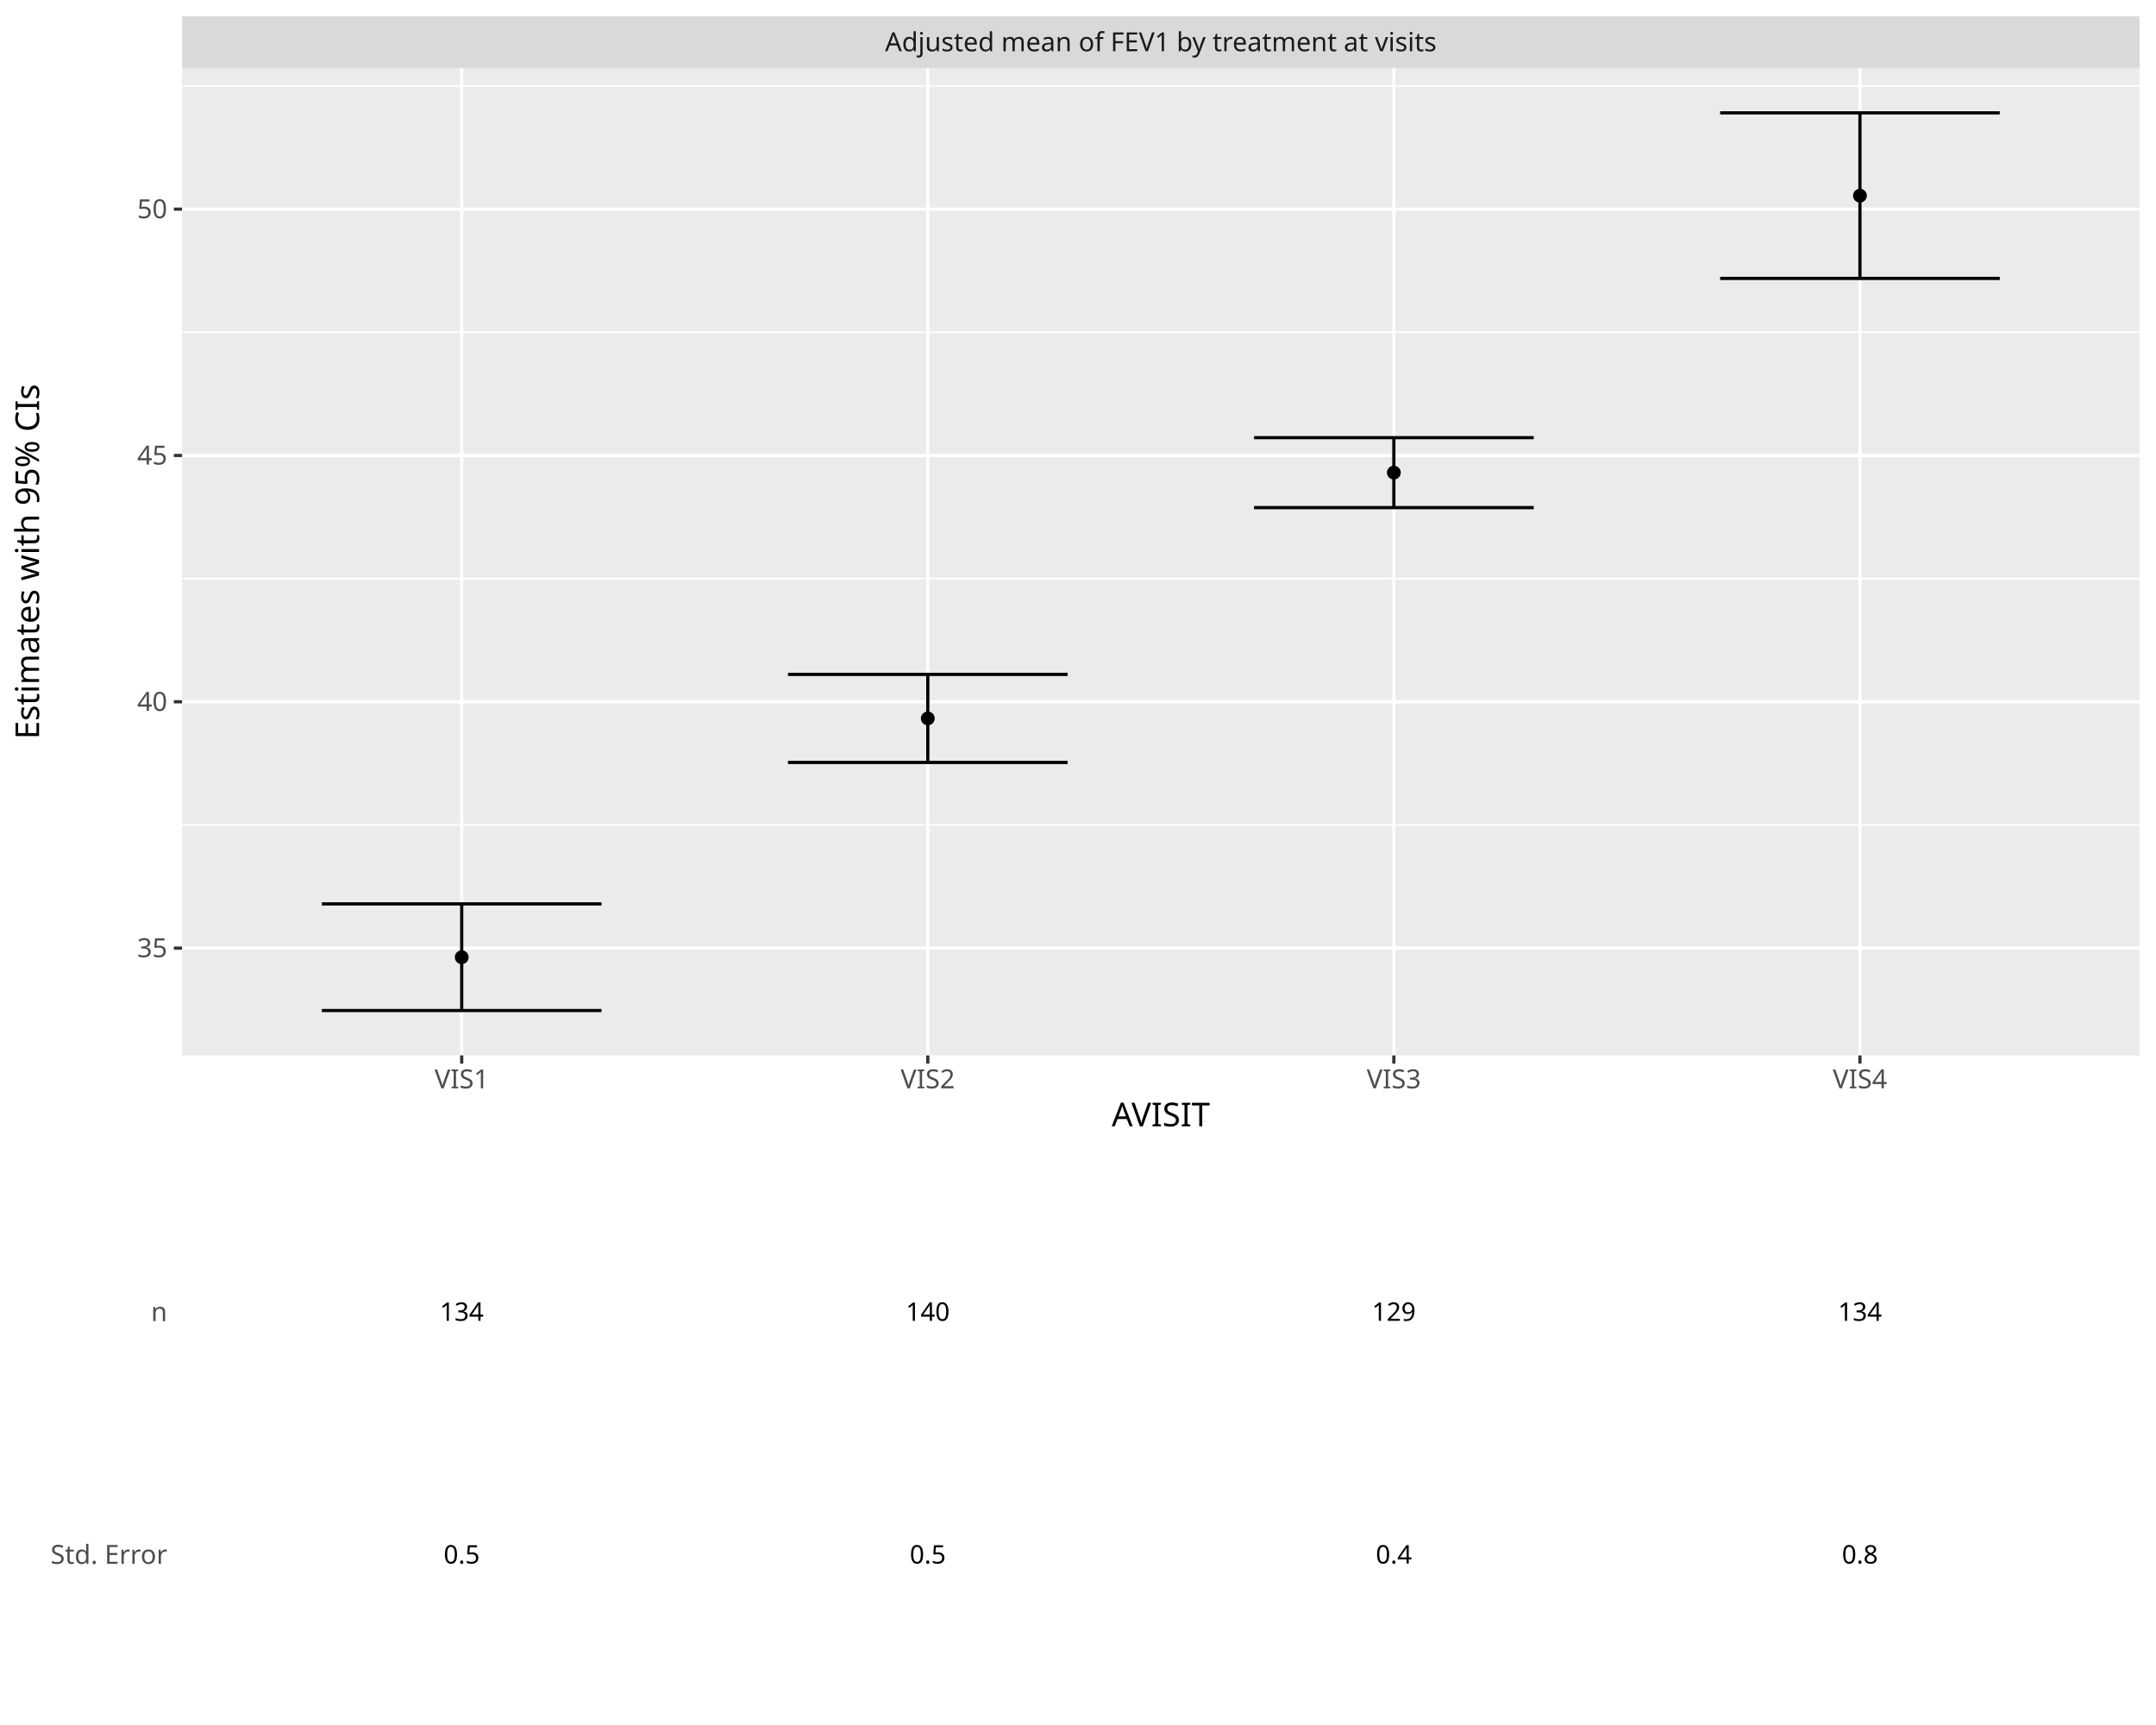
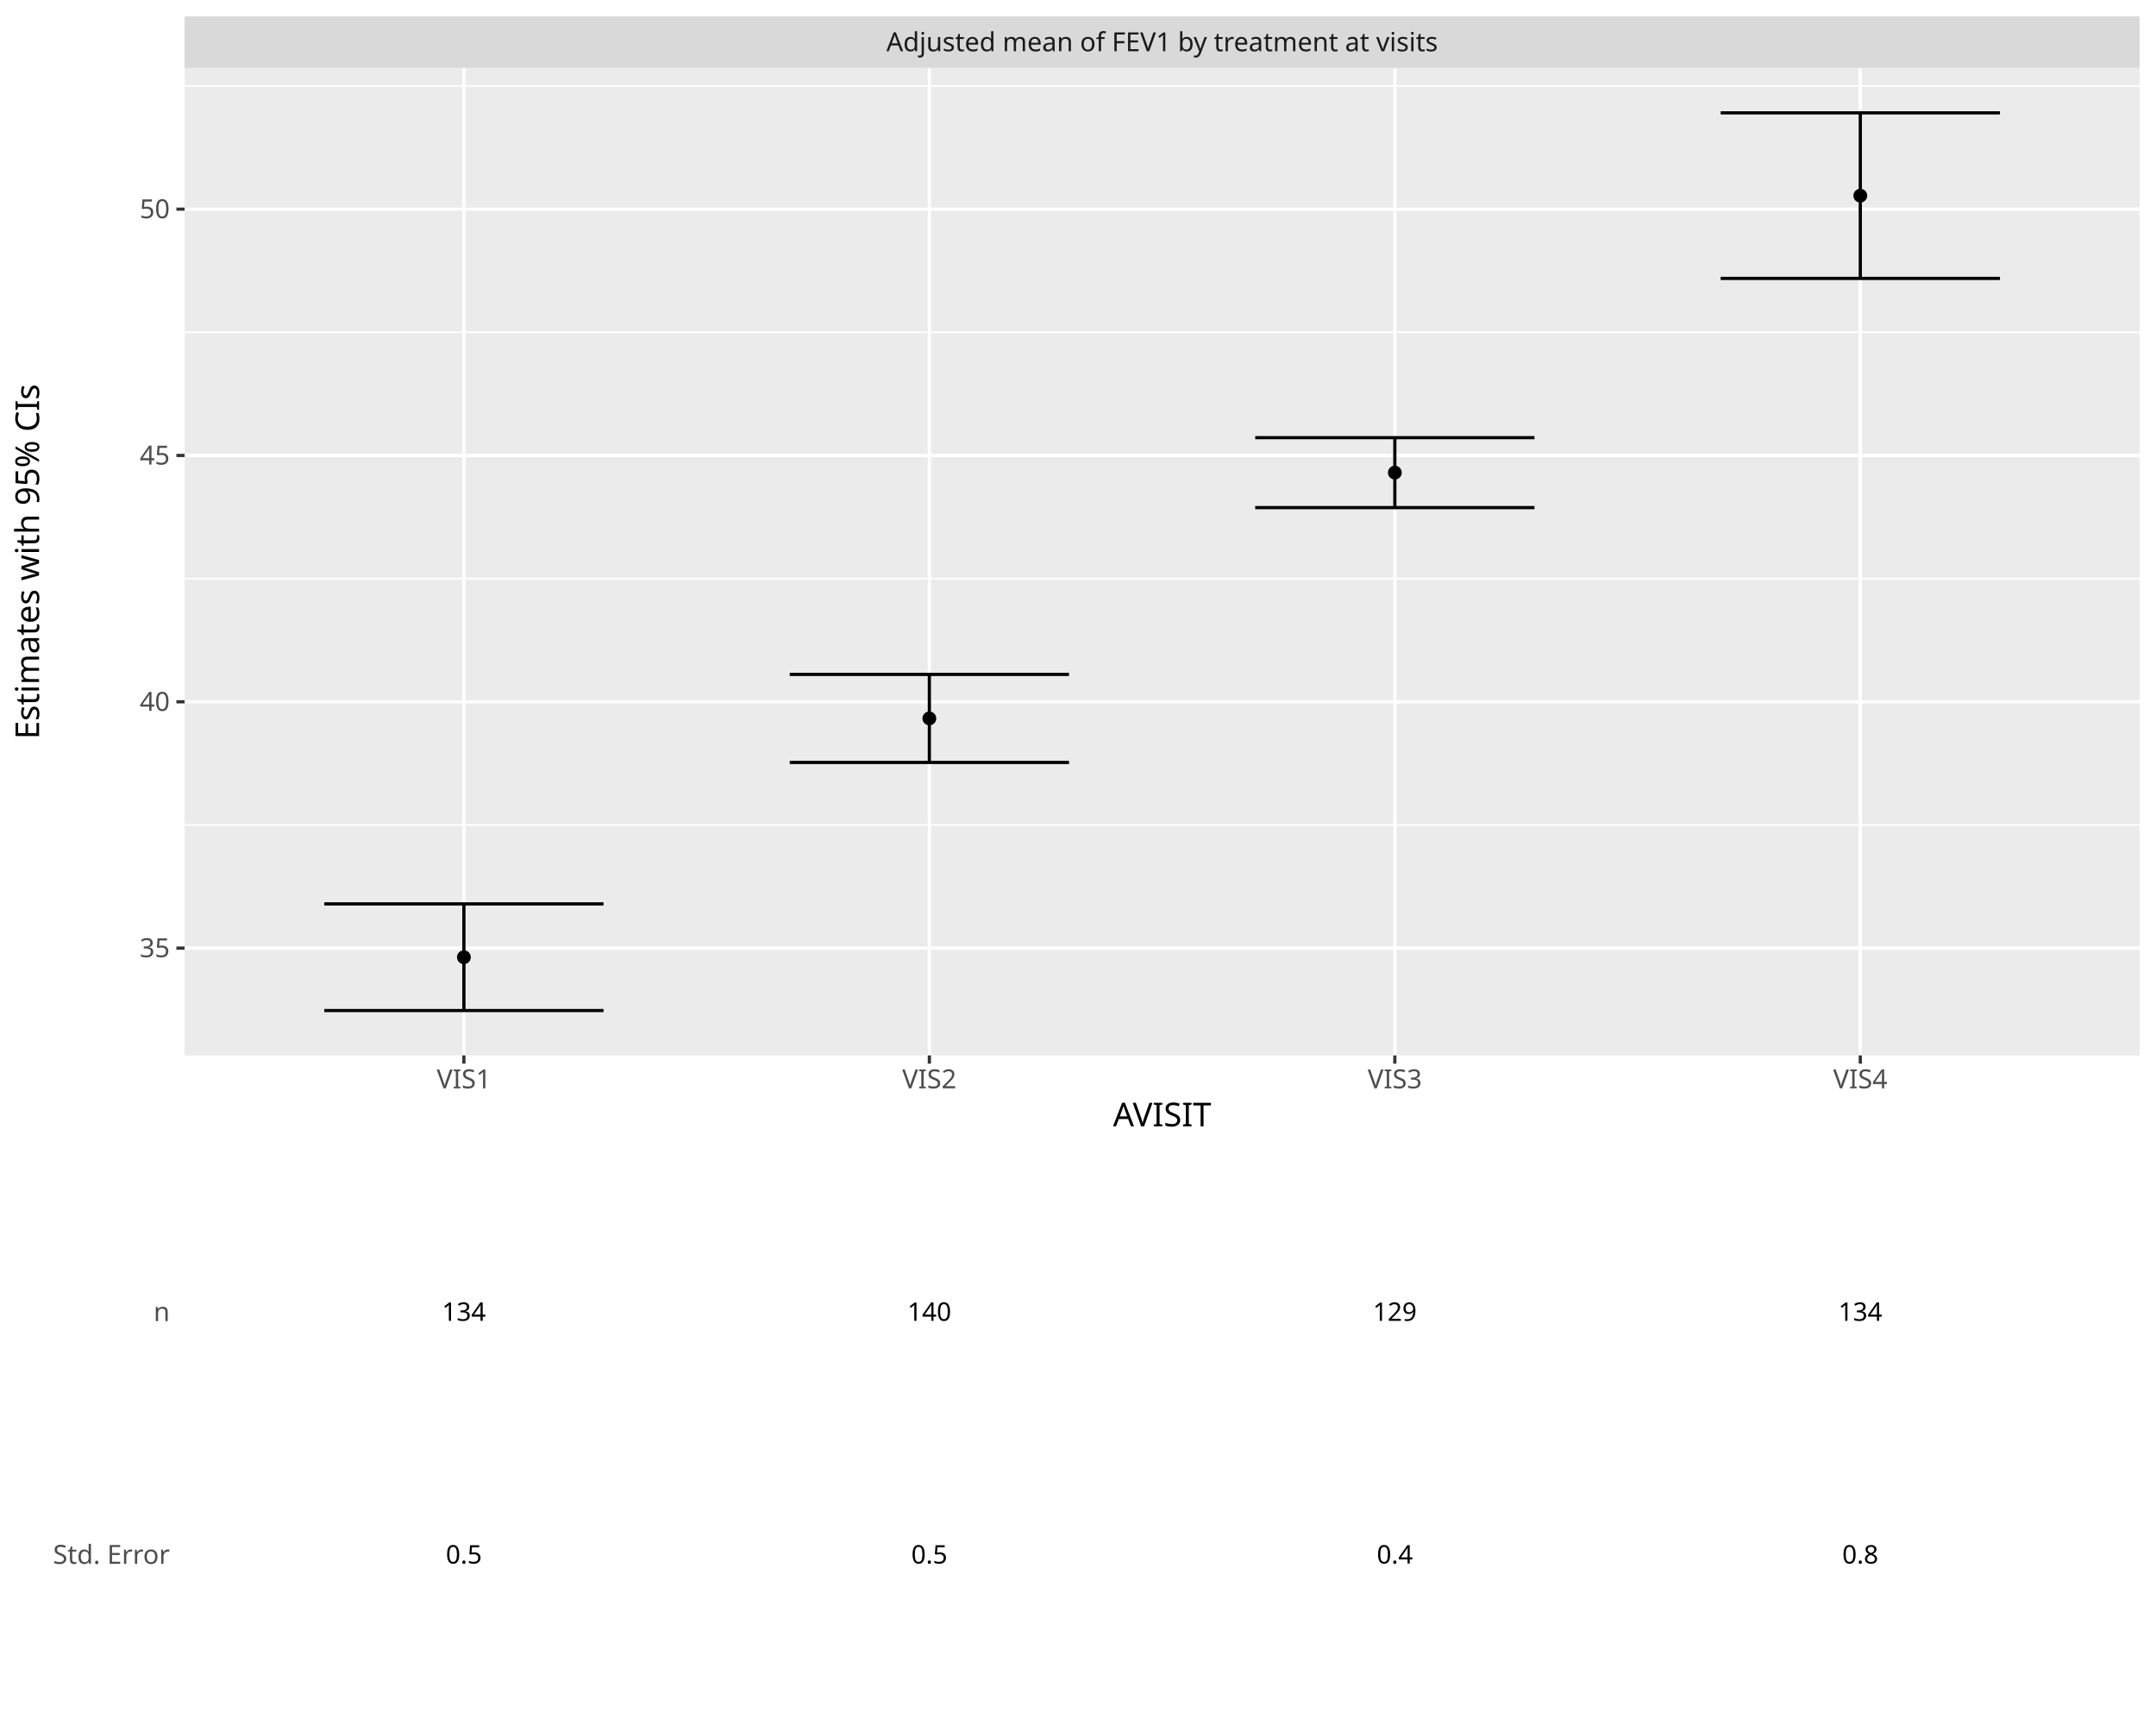
<svg xmlns="http://www.w3.org/2000/svg" class="svglite" data-engine-version="2.0" width="720.00pt" height="576.00pt" viewBox="0 0 720.00 576.00">
  <defs>
    <style type="text/css">
    .svglite line, .svglite polyline, .svglite polygon, .svglite path, .svglite rect, .svglite circle {
      fill: none;
      stroke: #000000;
      stroke-linecap: round;
      stroke-linejoin: round;
      stroke-miterlimit: 10.00;
    }
  </style>
  </defs>
  <rect width="100%" height="100%" style="stroke: none; fill: #FFFFFF;" />
  <defs>
    <clipPath id="cpMC4wMHw3MjAuMDB8MC4wMHw1NzYuMDA=">
      <rect x="0.00" y="0.00" width="720.00" height="576.00" />
    </clipPath>
  </defs>
  <g clip-path="url(#cpMC4wMHw3MjAuMDB8MC4wMHw1NzYuMDA=)">
</g>
  <defs>
    <clipPath id="cpMC4wMHw3MjAuMDB8MC4wMHwzODQuMDA=">
-       <rect x="0" y="0.00" width="720.00" height="384.00" />
+       <rect x="0.00" y="0.00" width="720.00" height="384.00" />
    </clipPath>
  </defs>
  <g clip-path="url(#cpMC4wMHw3MjAuMDB8MC4wMHwzODQuMDA=)">
-     <rect x="0" y="-0" width="720.00" height="384.00" style="stroke-width: 1.07; stroke: #FFFFFF; fill: #FFFFFF;" />
+     <rect x="0.00" y="-0" width="720.00" height="384.00" style="stroke-width: 1.07; stroke: #FFFFFF; fill: #FFFFFF;" />
  </g>
  <g clip-path="url(#cpMC4wMHw3MjAuMDB8MC4wMHw1NzYuMDA=)">
</g>
  <defs>
-     <clipPath id="cpNjAuODB8NzE0LjUyfDIyLjY5fDM1Mi40Mg==">
-       <rect x="60.80" y="22.69" width="653.72" height="329.73" />
+     <clipPath id="cpNjEuNjV8NzE0LjUyfDIyLjY5fDM1Mi40Mg==">
+       <rect x="61.65" y="22.69" width="652.87" height="329.73" />
    </clipPath>
  </defs>
-   <g clip-path="url(#cpNjAuODB8NzE0LjUyfDIyLjY5fDM1Mi40Mg==)">
-     <rect x="60.80" y="22.69" width="653.72" height="329.73" style="stroke-width: 1.07; stroke: none; fill: #EBEBEB;" />
-     <polyline points="60.80,275.46 714.52,275.46 " style="stroke-width: 0.53; stroke: #FFFFFF; stroke-linecap: butt;" />
-     <polyline points="60.80,193.21 714.52,193.21 " style="stroke-width: 0.53; stroke: #FFFFFF; stroke-linecap: butt;" />
-     <polyline points="60.80,110.97 714.52,110.97 " style="stroke-width: 0.53; stroke: #FFFFFF; stroke-linecap: butt;" />
-     <polyline points="60.80,28.72 714.52,28.72 " style="stroke-width: 0.53; stroke: #FFFFFF; stroke-linecap: butt;" />
-     <polyline points="60.80,316.59 714.52,316.59 " style="stroke-width: 1.07; stroke: #FFFFFF; stroke-linecap: butt;" />
-     <polyline points="60.80,234.34 714.52,234.34 " style="stroke-width: 1.07; stroke: #FFFFFF; stroke-linecap: butt;" />
-     <polyline points="60.80,152.09 714.52,152.09 " style="stroke-width: 1.07; stroke: #FFFFFF; stroke-linecap: butt;" />
-     <polyline points="60.80,69.84 714.52,69.84 " style="stroke-width: 1.07; stroke: #FFFFFF; stroke-linecap: butt;" />
-     <polyline points="154.19,352.42 154.19,22.69 " style="stroke-width: 1.07; stroke: #FFFFFF; stroke-linecap: butt;" />
-     <polyline points="309.84,352.42 309.84,22.69 " style="stroke-width: 1.07; stroke: #FFFFFF; stroke-linecap: butt;" />
-     <polyline points="465.48,352.42 465.48,22.69 " style="stroke-width: 1.07; stroke: #FFFFFF; stroke-linecap: butt;" />
-     <polyline points="621.13,352.42 621.13,22.69 " style="stroke-width: 1.07; stroke: #FFFFFF; stroke-linecap: butt;" />
-     <polyline points="107.49,301.83 200.88,301.83 " style="stroke-width: 1.07; stroke-linecap: butt;" />
-     <polyline points="154.19,301.83 154.19,337.43 " style="stroke-width: 1.07; stroke-linecap: butt;" />
-     <polyline points="107.49,337.43 200.88,337.43 " style="stroke-width: 1.07; stroke-linecap: butt;" />
-     <polyline points="263.14,225.19 356.53,225.19 " style="stroke-width: 1.07; stroke-linecap: butt;" />
-     <polyline points="309.84,225.19 309.84,254.59 " style="stroke-width: 1.07; stroke-linecap: butt;" />
-     <polyline points="263.14,254.59 356.53,254.59 " style="stroke-width: 1.07; stroke-linecap: butt;" />
-     <polyline points="418.79,146.14 512.18,146.14 " style="stroke-width: 1.07; stroke-linecap: butt;" />
-     <polyline points="465.48,146.14 465.48,169.49 " style="stroke-width: 1.07; stroke-linecap: butt;" />
-     <polyline points="418.79,169.49 512.18,169.49 " style="stroke-width: 1.07; stroke-linecap: butt;" />
-     <polyline points="574.44,37.68 667.83,37.68 " style="stroke-width: 1.07; stroke-linecap: butt;" />
-     <polyline points="621.13,37.68 621.13,92.97 " style="stroke-width: 1.07; stroke-linecap: butt;" />
-     <polyline points="574.44,92.97 667.83,92.97 " style="stroke-width: 1.07; stroke-linecap: butt;" />
-     <circle cx="154.19" cy="319.63" r="1.95" style="stroke-width: 0.71; fill: #000000;" />
-     <circle cx="309.84" cy="239.89" r="1.95" style="stroke-width: 0.71; fill: #000000;" />
-     <circle cx="465.48" cy="157.81" r="1.95" style="stroke-width: 0.71; fill: #000000;" />
-     <circle cx="621.13" cy="65.33" r="1.95" style="stroke-width: 0.71; fill: #000000;" />
+   <g clip-path="url(#cpNjEuNjV8NzE0LjUyfDIyLjY5fDM1Mi40Mg==)">
+     <rect x="61.65" y="22.69" width="652.87" height="329.73" style="stroke-width: 1.07; stroke: none; fill: #EBEBEB;" />
+     <polyline points="61.65,275.46 714.52,275.46 " style="stroke-width: 0.53; stroke: #FFFFFF; stroke-linecap: butt;" />
+     <polyline points="61.65,193.21 714.52,193.21 " style="stroke-width: 0.53; stroke: #FFFFFF; stroke-linecap: butt;" />
+     <polyline points="61.65,110.97 714.52,110.97 " style="stroke-width: 0.53; stroke: #FFFFFF; stroke-linecap: butt;" />
+     <polyline points="61.65,28.72 714.52,28.72 " style="stroke-width: 0.53; stroke: #FFFFFF; stroke-linecap: butt;" />
+     <polyline points="61.65,316.59 714.52,316.59 " style="stroke-width: 1.07; stroke: #FFFFFF; stroke-linecap: butt;" />
+     <polyline points="61.65,234.34 714.52,234.34 " style="stroke-width: 1.07; stroke: #FFFFFF; stroke-linecap: butt;" />
+     <polyline points="61.65,152.09 714.52,152.09 " style="stroke-width: 1.07; stroke: #FFFFFF; stroke-linecap: butt;" />
+     <polyline points="61.65,69.84 714.52,69.84 " style="stroke-width: 1.07; stroke: #FFFFFF; stroke-linecap: butt;" />
+     <polyline points="154.92,352.42 154.92,22.69 " style="stroke-width: 1.07; stroke: #FFFFFF; stroke-linecap: butt;" />
+     <polyline points="310.36,352.42 310.36,22.69 " style="stroke-width: 1.07; stroke: #FFFFFF; stroke-linecap: butt;" />
+     <polyline points="465.81,352.42 465.81,22.69 " style="stroke-width: 1.07; stroke: #FFFFFF; stroke-linecap: butt;" />
+     <polyline points="621.25,352.42 621.25,22.69 " style="stroke-width: 1.07; stroke: #FFFFFF; stroke-linecap: butt;" />
+     <polyline points="108.29,301.83 201.55,301.83 " style="stroke-width: 1.07; stroke-linecap: butt;" />
+     <polyline points="154.92,301.83 154.92,337.43 " style="stroke-width: 1.07; stroke-linecap: butt;" />
+     <polyline points="108.29,337.43 201.55,337.43 " style="stroke-width: 1.07; stroke-linecap: butt;" />
+     <polyline points="263.73,225.19 357.00,225.19 " style="stroke-width: 1.07; stroke-linecap: butt;" />
+     <polyline points="310.36,225.19 310.36,254.59 " style="stroke-width: 1.07; stroke-linecap: butt;" />
+     <polyline points="263.73,254.59 357.00,254.59 " style="stroke-width: 1.07; stroke-linecap: butt;" />
+     <polyline points="419.18,146.14 512.44,146.14 " style="stroke-width: 1.07; stroke-linecap: butt;" />
+     <polyline points="465.81,146.14 465.81,169.49 " style="stroke-width: 1.07; stroke-linecap: butt;" />
+     <polyline points="419.18,169.49 512.44,169.49 " style="stroke-width: 1.07; stroke-linecap: butt;" />
+     <polyline points="574.62,37.68 667.89,37.68 " style="stroke-width: 1.07; stroke-linecap: butt;" />
+     <polyline points="621.25,37.68 621.25,92.97 " style="stroke-width: 1.07; stroke-linecap: butt;" />
+     <polyline points="574.62,92.97 667.89,92.97 " style="stroke-width: 1.07; stroke-linecap: butt;" />
+     <circle cx="154.92" cy="319.63" r="1.95" style="stroke-width: 0.71; fill: #000000;" />
+     <circle cx="310.36" cy="239.89" r="1.95" style="stroke-width: 0.71; fill: #000000;" />
+     <circle cx="465.81" cy="157.81" r="1.95" style="stroke-width: 0.71; fill: #000000;" />
+     <circle cx="621.25" cy="65.33" r="1.95" style="stroke-width: 0.71; fill: #000000;" />
  </g>
  <g clip-path="url(#cpMC4wMHw3MjAuMDB8MC4wMHw1NzYuMDA=)">
</g>
  <defs>
-     <clipPath id="cpNjAuODB8NzE0LjUyfDUuNDh8MjIuNjk=">
-       <rect x="60.80" y="5.48" width="653.72" height="17.21" />
+     <clipPath id="cpNjEuNjV8NzE0LjUyfDUuNDh8MjIuNjk=">
+       <rect x="61.65" y="5.48" width="652.87" height="17.21" />
    </clipPath>
  </defs>
-   <g clip-path="url(#cpNjAuODB8NzE0LjUyfDUuNDh8MjIuNjk=)">
-     <rect x="60.80" y="5.48" width="653.72" height="17.21" style="stroke-width: 1.07; stroke: none; fill: #D9D9D9;" />
-     <text x="387.66" y="17.11" text-anchor="middle" style="font-size: 8.80px; fill: #1A1A1A; font-family: sans;" textLength="176.11px" lengthAdjust="spacingAndGlyphs">Adjusted mean of FEV1 by treatment at visits</text>
+   <g clip-path="url(#cpNjEuNjV8NzE0LjUyfDUuNDh8MjIuNjk=)">
+     <rect x="61.65" y="5.48" width="652.87" height="17.21" style="stroke-width: 1.07; stroke: none; fill: #D9D9D9;" />
+     <text x="388.09" y="17.11" text-anchor="middle" style="font-size: 8.80px; fill: #1A1A1A; font-family: sans;" textLength="176.11px" lengthAdjust="spacingAndGlyphs">Adjusted mean of FEV1 by treatment at visits</text>
  </g>
  <g clip-path="url(#cpMC4wMHw3MjAuMDB8MC4wMHw1NzYuMDA=)">
-     <polyline points="154.19,355.16 154.19,352.42 " style="stroke-width: 1.07; stroke: #333333; stroke-linecap: butt;" />
-     <polyline points="309.84,355.16 309.84,352.42 " style="stroke-width: 1.07; stroke: #333333; stroke-linecap: butt;" />
-     <polyline points="465.48,355.16 465.48,352.42 " style="stroke-width: 1.07; stroke: #333333; stroke-linecap: butt;" />
-     <polyline points="621.13,355.16 621.13,352.42 " style="stroke-width: 1.07; stroke: #333333; stroke-linecap: butt;" />
-     <text x="154.19" y="363.40" text-anchor="middle" style="font-size: 8.80px; fill: #4D4D4D; font-family: sans;" textLength="19.08px" lengthAdjust="spacingAndGlyphs">VIS1</text>
-     <text x="309.84" y="363.40" text-anchor="middle" style="font-size: 8.80px; fill: #4D4D4D; font-family: sans;" textLength="19.08px" lengthAdjust="spacingAndGlyphs">VIS2</text>
-     <text x="465.48" y="363.40" text-anchor="middle" style="font-size: 8.80px; fill: #4D4D4D; font-family: sans;" textLength="19.08px" lengthAdjust="spacingAndGlyphs">VIS3</text>
-     <text x="621.13" y="363.40" text-anchor="middle" style="font-size: 8.80px; fill: #4D4D4D; font-family: sans;" textLength="19.08px" lengthAdjust="spacingAndGlyphs">VIS4</text>
-     <text x="55.87" y="319.61" text-anchor="end" style="font-size: 8.80px; fill: #4D4D4D; font-family: sans;" textLength="9.79px" lengthAdjust="spacingAndGlyphs">35</text>
-     <text x="55.87" y="237.37" text-anchor="end" style="font-size: 8.80px; fill: #4D4D4D; font-family: sans;" textLength="9.79px" lengthAdjust="spacingAndGlyphs">40</text>
-     <text x="55.87" y="155.12" text-anchor="end" style="font-size: 8.80px; fill: #4D4D4D; font-family: sans;" textLength="9.79px" lengthAdjust="spacingAndGlyphs">45</text>
-     <text x="55.87" y="72.87" text-anchor="end" style="font-size: 8.80px; fill: #4D4D4D; font-family: sans;" textLength="9.79px" lengthAdjust="spacingAndGlyphs">50</text>
-     <polyline points="58.06,316.59 60.80,316.59 " style="stroke-width: 1.07; stroke: #333333; stroke-linecap: butt;" />
-     <polyline points="58.06,234.34 60.80,234.34 " style="stroke-width: 1.07; stroke: #333333; stroke-linecap: butt;" />
-     <polyline points="58.06,152.09 60.80,152.09 " style="stroke-width: 1.07; stroke: #333333; stroke-linecap: butt;" />
-     <polyline points="58.06,69.84 60.80,69.84 " style="stroke-width: 1.07; stroke: #333333; stroke-linecap: butt;" />
-     <text x="387.66" y="376.10" text-anchor="middle" style="font-size: 11.00px; font-family: sans;" textLength="34.85px" lengthAdjust="spacingAndGlyphs">AVISIT</text>
+     <polyline points="154.92,355.16 154.92,352.42 " style="stroke-width: 1.07; stroke: #333333; stroke-linecap: butt;" />
+     <polyline points="310.36,355.16 310.36,352.42 " style="stroke-width: 1.07; stroke: #333333; stroke-linecap: butt;" />
+     <polyline points="465.81,355.16 465.81,352.42 " style="stroke-width: 1.07; stroke: #333333; stroke-linecap: butt;" />
+     <polyline points="621.25,355.16 621.25,352.42 " style="stroke-width: 1.07; stroke: #333333; stroke-linecap: butt;" />
+     <text x="154.92" y="363.40" text-anchor="middle" style="font-size: 8.80px; fill: #4D4D4D; font-family: sans;" textLength="19.08px" lengthAdjust="spacingAndGlyphs">VIS1</text>
+     <text x="310.36" y="363.40" text-anchor="middle" style="font-size: 8.80px; fill: #4D4D4D; font-family: sans;" textLength="19.08px" lengthAdjust="spacingAndGlyphs">VIS2</text>
+     <text x="465.81" y="363.40" text-anchor="middle" style="font-size: 8.80px; fill: #4D4D4D; font-family: sans;" textLength="19.08px" lengthAdjust="spacingAndGlyphs">VIS3</text>
+     <text x="621.25" y="363.40" text-anchor="middle" style="font-size: 8.80px; fill: #4D4D4D; font-family: sans;" textLength="19.08px" lengthAdjust="spacingAndGlyphs">VIS4</text>
+     <text x="56.72" y="319.61" text-anchor="end" style="font-size: 8.80px; fill: #4D4D4D; font-family: sans;" textLength="9.79px" lengthAdjust="spacingAndGlyphs">35</text>
+     <text x="56.72" y="237.37" text-anchor="end" style="font-size: 8.80px; fill: #4D4D4D; font-family: sans;" textLength="9.79px" lengthAdjust="spacingAndGlyphs">40</text>
+     <text x="56.72" y="155.12" text-anchor="end" style="font-size: 8.80px; fill: #4D4D4D; font-family: sans;" textLength="9.79px" lengthAdjust="spacingAndGlyphs">45</text>
+     <text x="56.72" y="72.87" text-anchor="end" style="font-size: 8.80px; fill: #4D4D4D; font-family: sans;" textLength="9.79px" lengthAdjust="spacingAndGlyphs">50</text>
+     <polyline points="58.91,316.59 61.65,316.59 " style="stroke-width: 1.07; stroke: #333333; stroke-linecap: butt;" />
+     <polyline points="58.91,234.34 61.65,234.34 " style="stroke-width: 1.07; stroke: #333333; stroke-linecap: butt;" />
+     <polyline points="58.91,152.09 61.65,152.09 " style="stroke-width: 1.07; stroke: #333333; stroke-linecap: butt;" />
+     <polyline points="58.91,69.84 61.65,69.84 " style="stroke-width: 1.07; stroke: #333333; stroke-linecap: butt;" />
+     <text x="388.09" y="376.10" text-anchor="middle" style="font-size: 11.00px; font-family: sans;" textLength="34.85px" lengthAdjust="spacingAndGlyphs">AVISIT</text>
    <text transform="translate(13.05,187.55) rotate(-90)" text-anchor="middle" style="font-size: 11.00px; font-family: sans;" textLength="115.56px" lengthAdjust="spacingAndGlyphs">Estimates with 95% CIs</text>
  </g>
  <defs>
    <clipPath id="cpMC4wMHw3MjAuMDB8Mzg0LjAwfDU3Ni4wMA==">
-       <rect x="0" y="384.00" width="720.00" height="192.00" />
+       <rect x="0.00" y="384.00" width="720.00" height="192.00" />
    </clipPath>
  </defs>
  <g clip-path="url(#cpMC4wMHw3MjAuMDB8Mzg0LjAwfDU3Ni4wMA==)">
-     <rect x="0" y="384.00" width="720.00" height="192.00" style="stroke-width: 1.07; stroke: #FFFFFF; fill: #FFFFFF;" />
+     <rect x="0.00" y="384.00" width="720.00" height="192.00" style="stroke-width: 1.07; stroke: #FFFFFF; fill: #FFFFFF;" />
  </g>
  <g clip-path="url(#cpMC4wMHw3MjAuMDB8MC4wMHw1NzYuMDA=)">
</g>
  <defs>
-     <clipPath id="cpNjAuODB8NzE0LjUyfDM4OS40OHw1NjcuNzg=">
-       <rect x="60.80" y="389.48" width="653.72" height="178.30" />
+     <clipPath id="cpNjEuNjV8NzE0LjUyfDM4OS40OHw1NjcuNzg=">
+       <rect x="61.65" y="389.48" width="652.87" height="178.30" />
    </clipPath>
  </defs>
-   <g clip-path="url(#cpNjAuODB8NzE0LjUyfDM4OS40OHw1NjcuNzg=)">
-     <rect x="60.80" y="389.48" width="653.72" height="178.30" style="stroke-width: 1.07; stroke: none; fill: #FFFFFF;" />
-     <text x="154.19" y="441.04" text-anchor="middle" style="font-size: 8.54px; font-family: sans;" textLength="14.24px" lengthAdjust="spacingAndGlyphs">134</text>
-     <text x="154.19" y="522.09" text-anchor="middle" style="font-size: 8.54px; font-family: sans;" textLength="11.87px" lengthAdjust="spacingAndGlyphs">0.5</text>
-     <text x="309.84" y="441.04" text-anchor="middle" style="font-size: 8.54px; font-family: sans;" textLength="14.24px" lengthAdjust="spacingAndGlyphs">140</text>
-     <text x="309.84" y="522.09" text-anchor="middle" style="font-size: 8.54px; font-family: sans;" textLength="11.87px" lengthAdjust="spacingAndGlyphs">0.5</text>
-     <text x="465.48" y="441.04" text-anchor="middle" style="font-size: 8.54px; font-family: sans;" textLength="14.24px" lengthAdjust="spacingAndGlyphs">129</text>
-     <text x="465.48" y="522.09" text-anchor="middle" style="font-size: 8.54px; font-family: sans;" textLength="11.87px" lengthAdjust="spacingAndGlyphs">0.4</text>
-     <text x="621.13" y="441.04" text-anchor="middle" style="font-size: 8.54px; font-family: sans;" textLength="14.24px" lengthAdjust="spacingAndGlyphs">134</text>
-     <text x="621.13" y="522.09" text-anchor="middle" style="font-size: 8.54px; font-family: sans;" textLength="11.87px" lengthAdjust="spacingAndGlyphs">0.8</text>
+   <g clip-path="url(#cpNjEuNjV8NzE0LjUyfDM4OS40OHw1NjcuNzg=)">
+     <rect x="61.65" y="389.48" width="652.87" height="178.30" style="stroke-width: 1.07; stroke: none; fill: #FFFFFF;" />
+     <text x="154.92" y="441.04" text-anchor="middle" style="font-size: 8.54px; font-family: sans;" textLength="14.24px" lengthAdjust="spacingAndGlyphs">134</text>
+     <text x="154.92" y="522.09" text-anchor="middle" style="font-size: 8.54px; font-family: sans;" textLength="11.87px" lengthAdjust="spacingAndGlyphs">0.5</text>
+     <text x="310.36" y="441.04" text-anchor="middle" style="font-size: 8.54px; font-family: sans;" textLength="14.24px" lengthAdjust="spacingAndGlyphs">140</text>
+     <text x="310.36" y="522.09" text-anchor="middle" style="font-size: 8.54px; font-family: sans;" textLength="11.87px" lengthAdjust="spacingAndGlyphs">0.5</text>
+     <text x="465.81" y="441.04" text-anchor="middle" style="font-size: 8.54px; font-family: sans;" textLength="14.24px" lengthAdjust="spacingAndGlyphs">129</text>
+     <text x="465.81" y="522.09" text-anchor="middle" style="font-size: 8.54px; font-family: sans;" textLength="11.87px" lengthAdjust="spacingAndGlyphs">0.4</text>
+     <text x="621.25" y="441.04" text-anchor="middle" style="font-size: 8.54px; font-family: sans;" textLength="14.24px" lengthAdjust="spacingAndGlyphs">134</text>
+     <text x="621.25" y="522.09" text-anchor="middle" style="font-size: 8.54px; font-family: sans;" textLength="11.87px" lengthAdjust="spacingAndGlyphs">0.8</text>
  </g>
  <g clip-path="url(#cpMC4wMHw3MjAuMDB8MC4wMHw1NzYuMDA=)">
-     <text x="55.87" y="522.18" text-anchor="end" style="font-size: 8.80px; fill: #4D4D4D; font-family: sans;" textLength="37.66px" lengthAdjust="spacingAndGlyphs">Std. Error</text>
-     <text x="55.87" y="441.14" text-anchor="end" style="font-size: 8.80px; fill: #4D4D4D; font-family: sans;" textLength="4.89px" lengthAdjust="spacingAndGlyphs">n</text>
+     <text x="56.72" y="522.18" text-anchor="end" style="font-size: 8.80px; fill: #4D4D4D; font-family: sans;" textLength="37.66px" lengthAdjust="spacingAndGlyphs">Std. Error</text>
+     <text x="56.72" y="441.14" text-anchor="end" style="font-size: 8.80px; fill: #4D4D4D; font-family: sans;" textLength="4.89px" lengthAdjust="spacingAndGlyphs">n</text>
  </g>
</svg>
